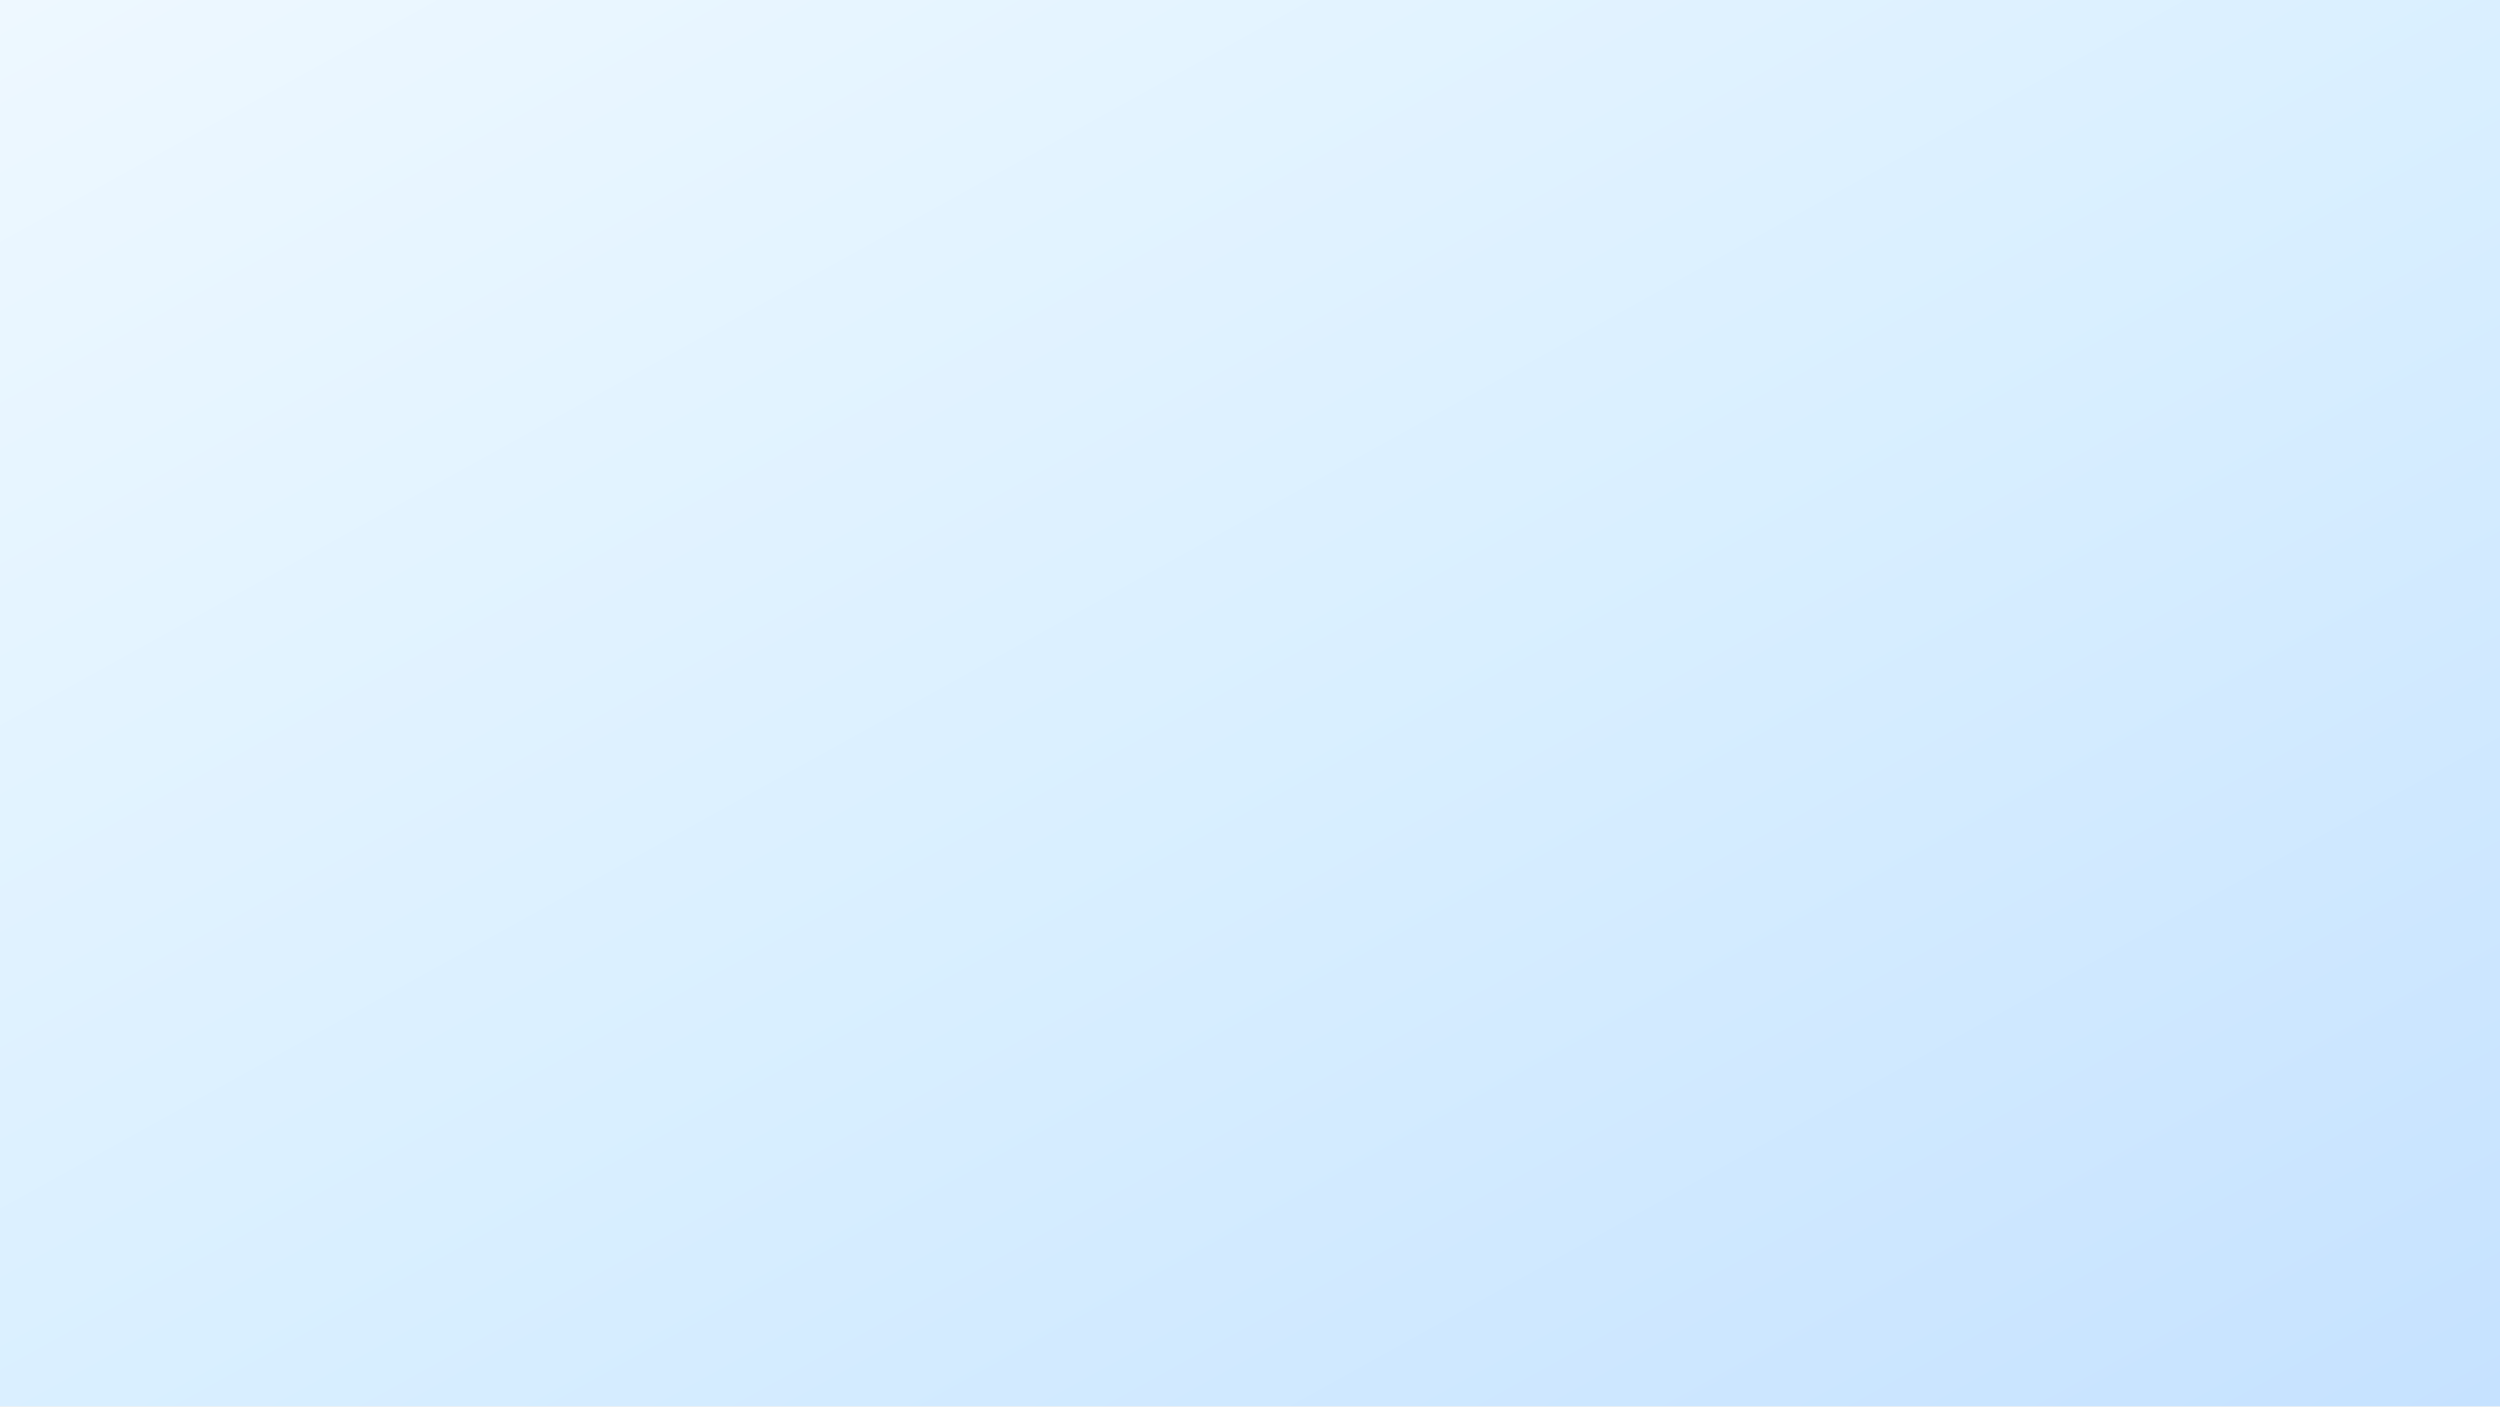
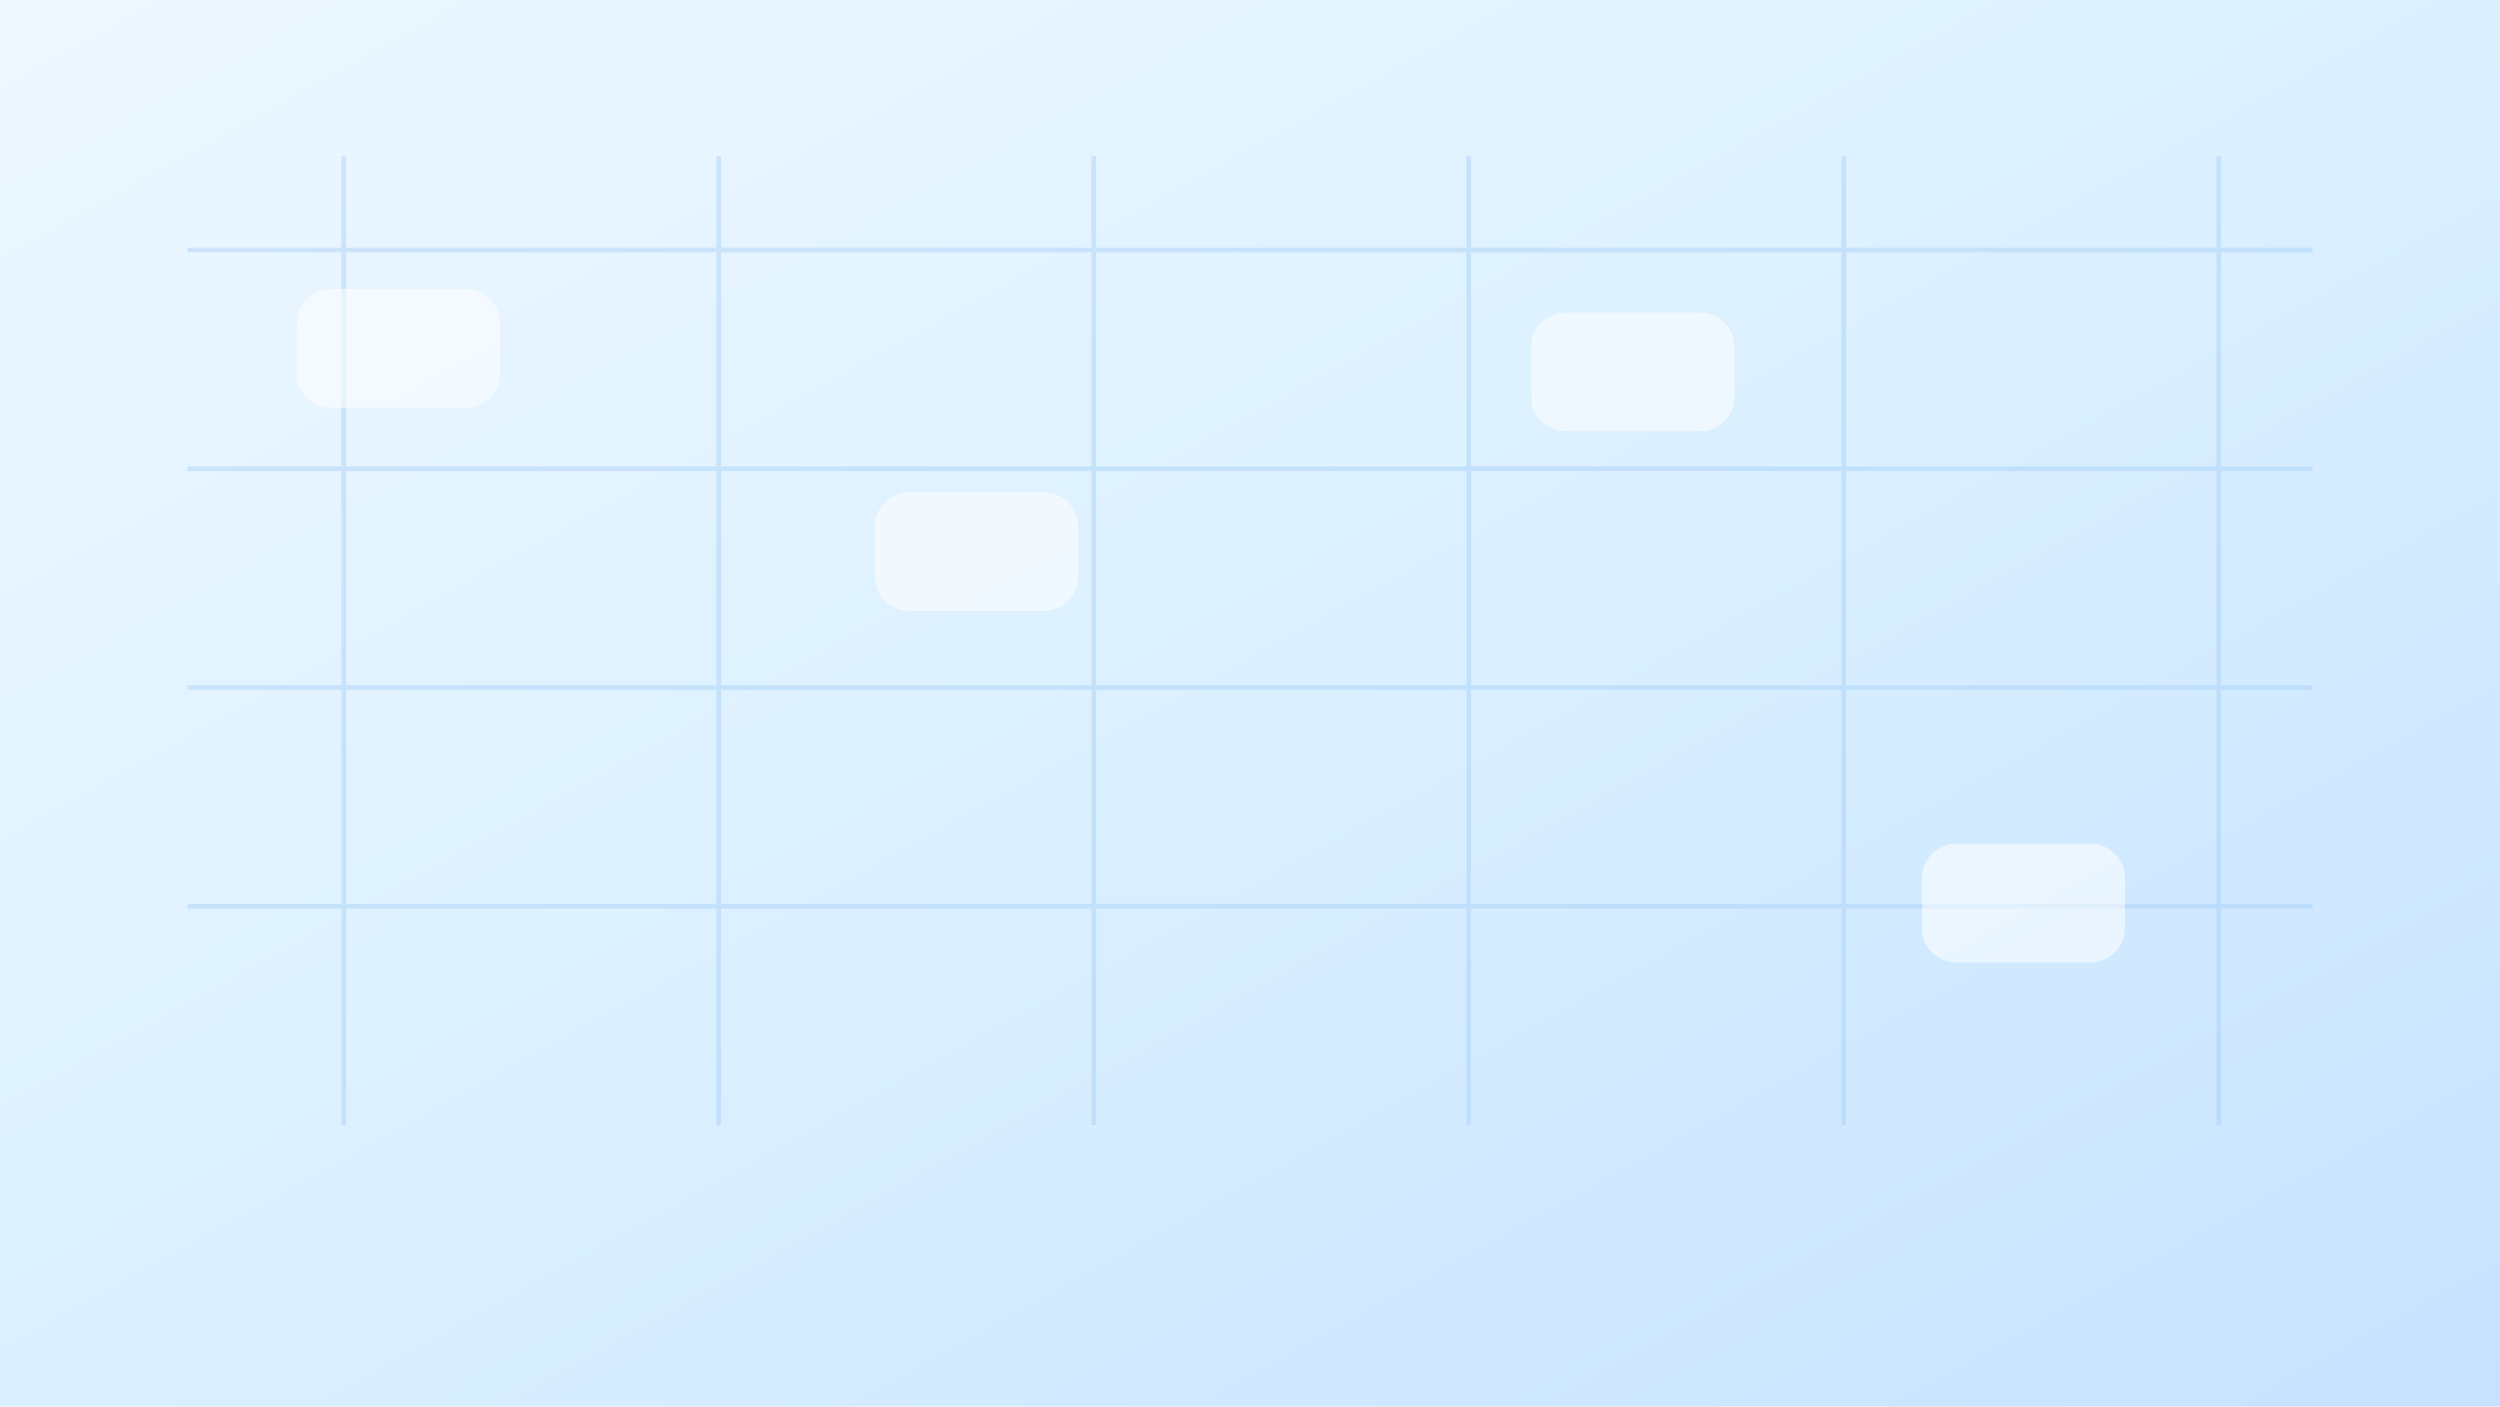
<svg xmlns="http://www.w3.org/2000/svg" width="1600" height="900" viewBox="0 0 1600 900">
  <defs>
    <linearGradient id="bg" x1="0" y1="0" x2="1" y2="1">
      <stop stop-color="#eef8ff" />
-       <stop offset=".52" stop-color="#d9efff" />
+       <stop offset=".55" stop-color="#d9efff" />
      <stop offset="1" stop-color="#c6e2ff" />
    </linearGradient>
  </defs>
  <rect width="1600" height="900" fill="url(#bg)" />
+   <g opacity=".38" stroke="#9cc9f5" stroke-width="3" fill="none">
+     <path d="M120 160h1360M120 300h1360M120 440h1360M120 580h1360" />
+     <path d="M220 100v620M460 100v620M700 100v620M940 100v620M1180 100v620M1420 100v620" />
+   </g>
+   <g opacity=".55" fill="#ffffff">
+     <rect x="190" y="185" width="130" height="76" rx="22" />
+     <rect x="560" y="315" width="130" height="76" rx="22" />
+     <rect x="980" y="200" width="130" height="76" rx="22" />
+     <rect x="1230" y="540" width="130" height="76" rx="22" />
+   </g>
</svg>
